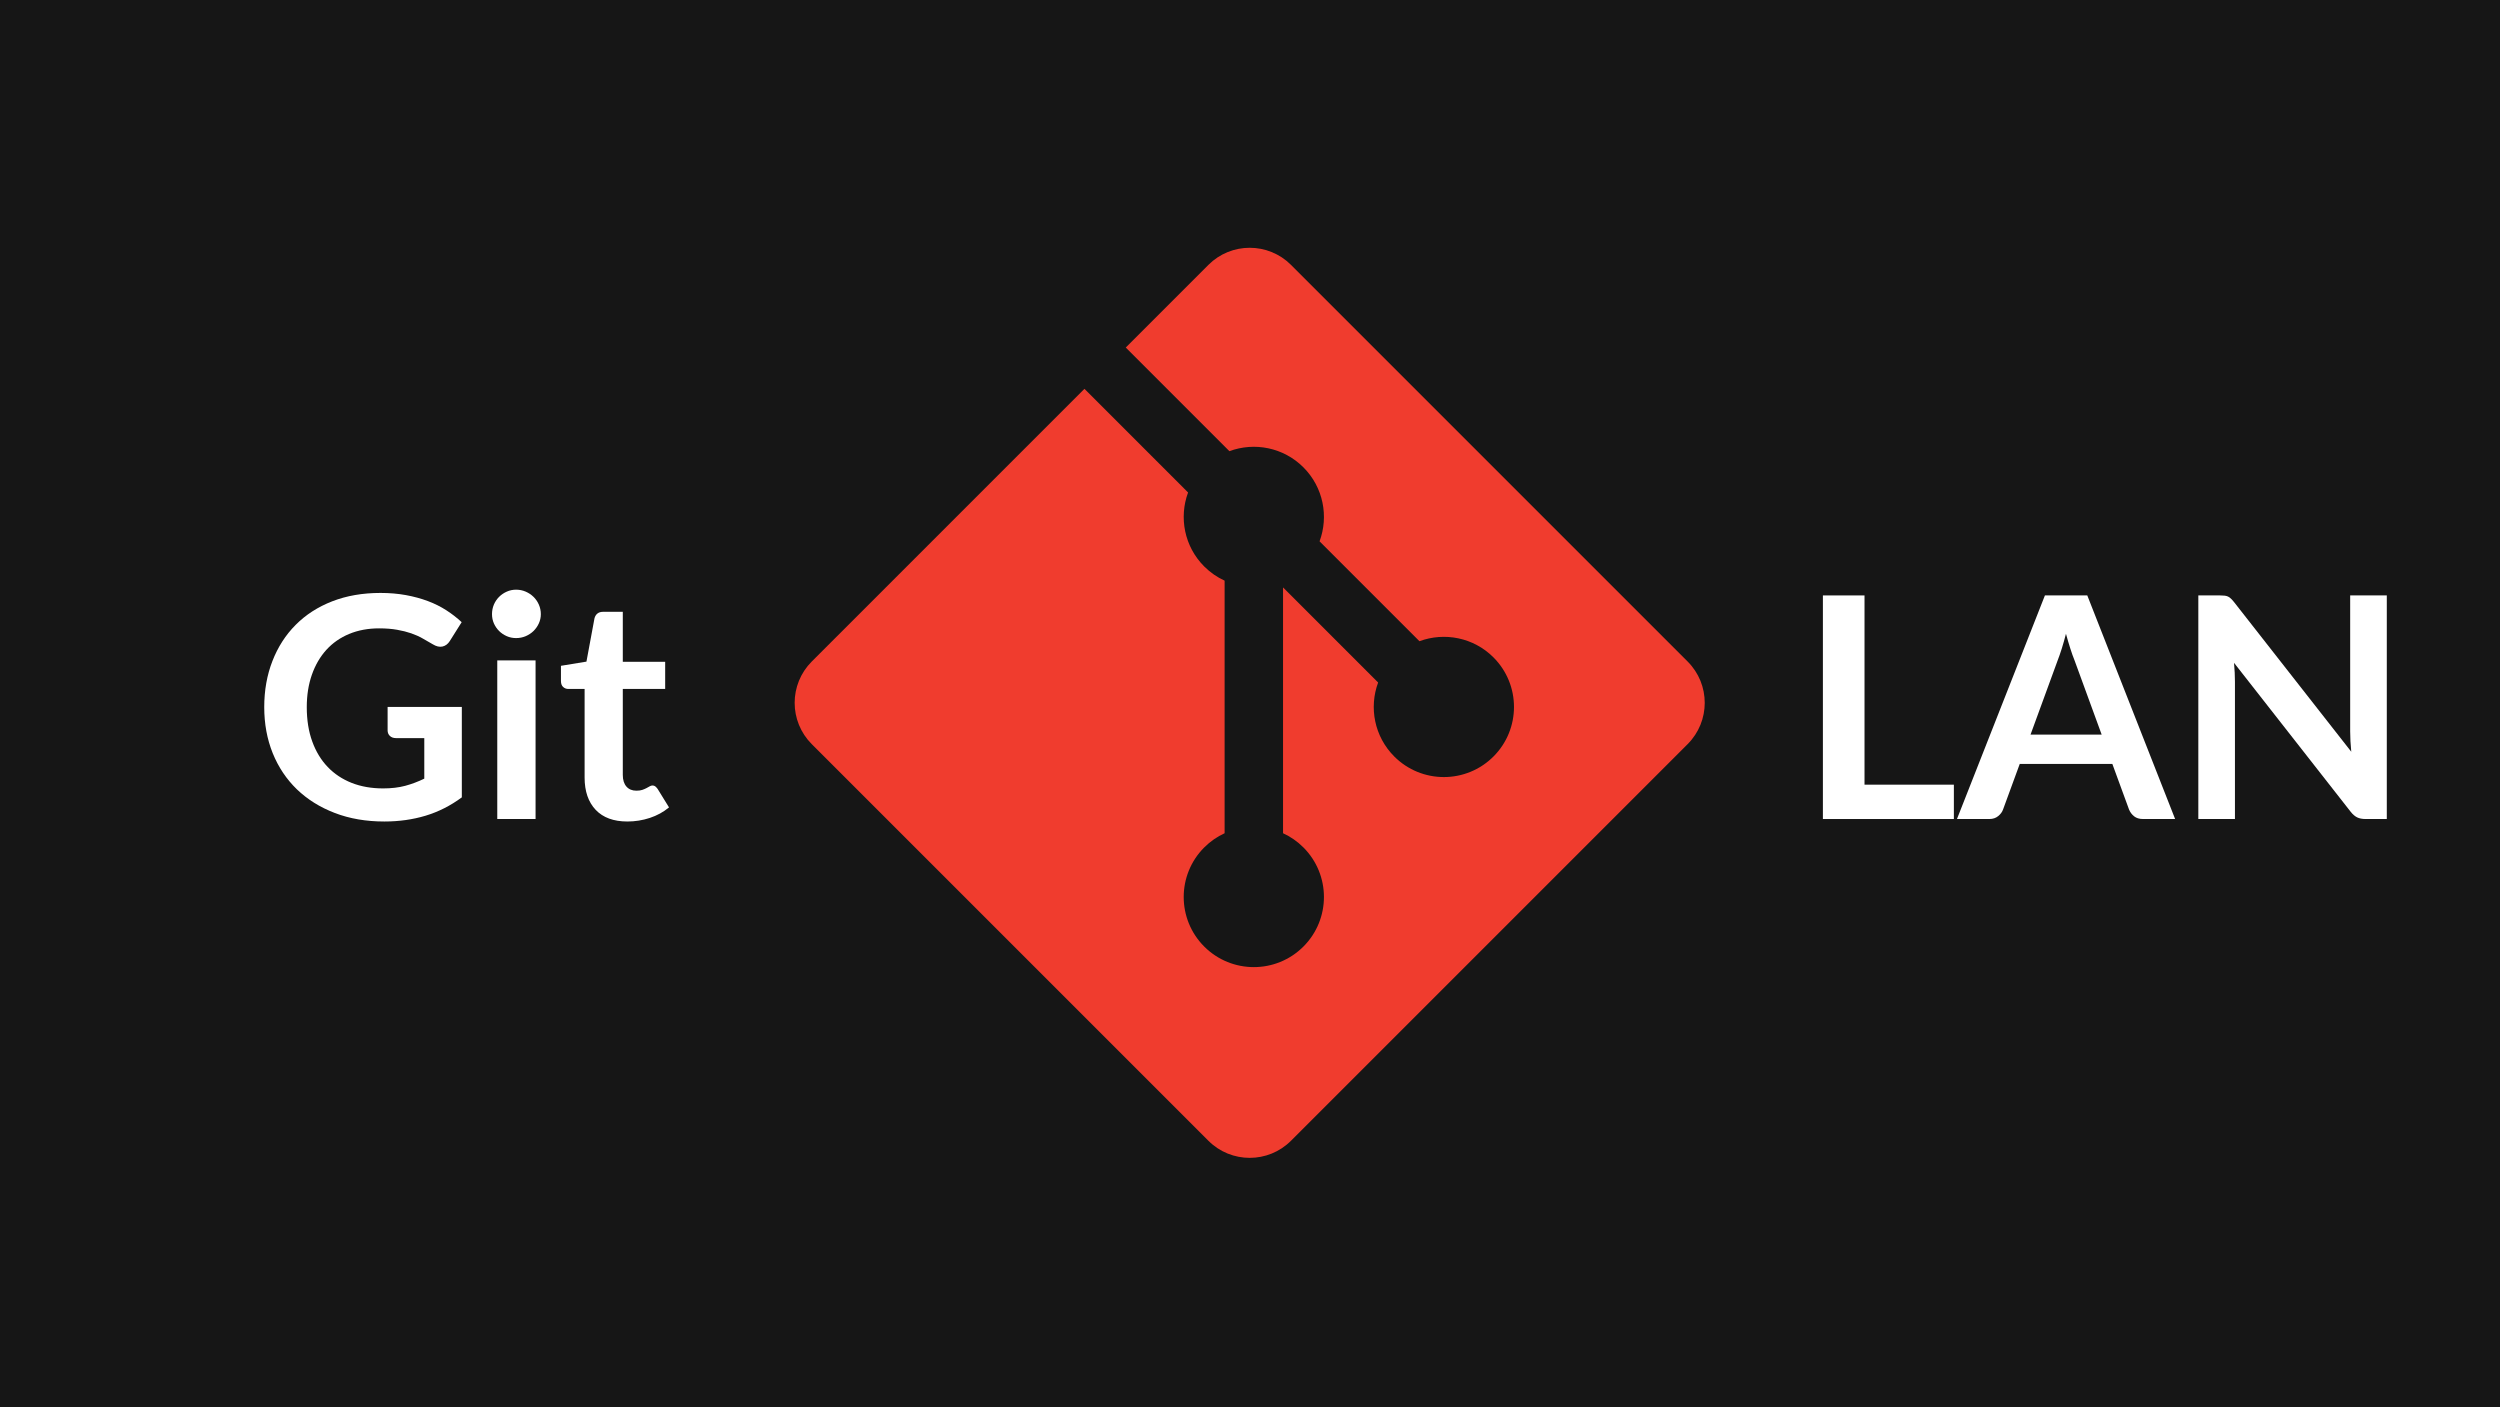
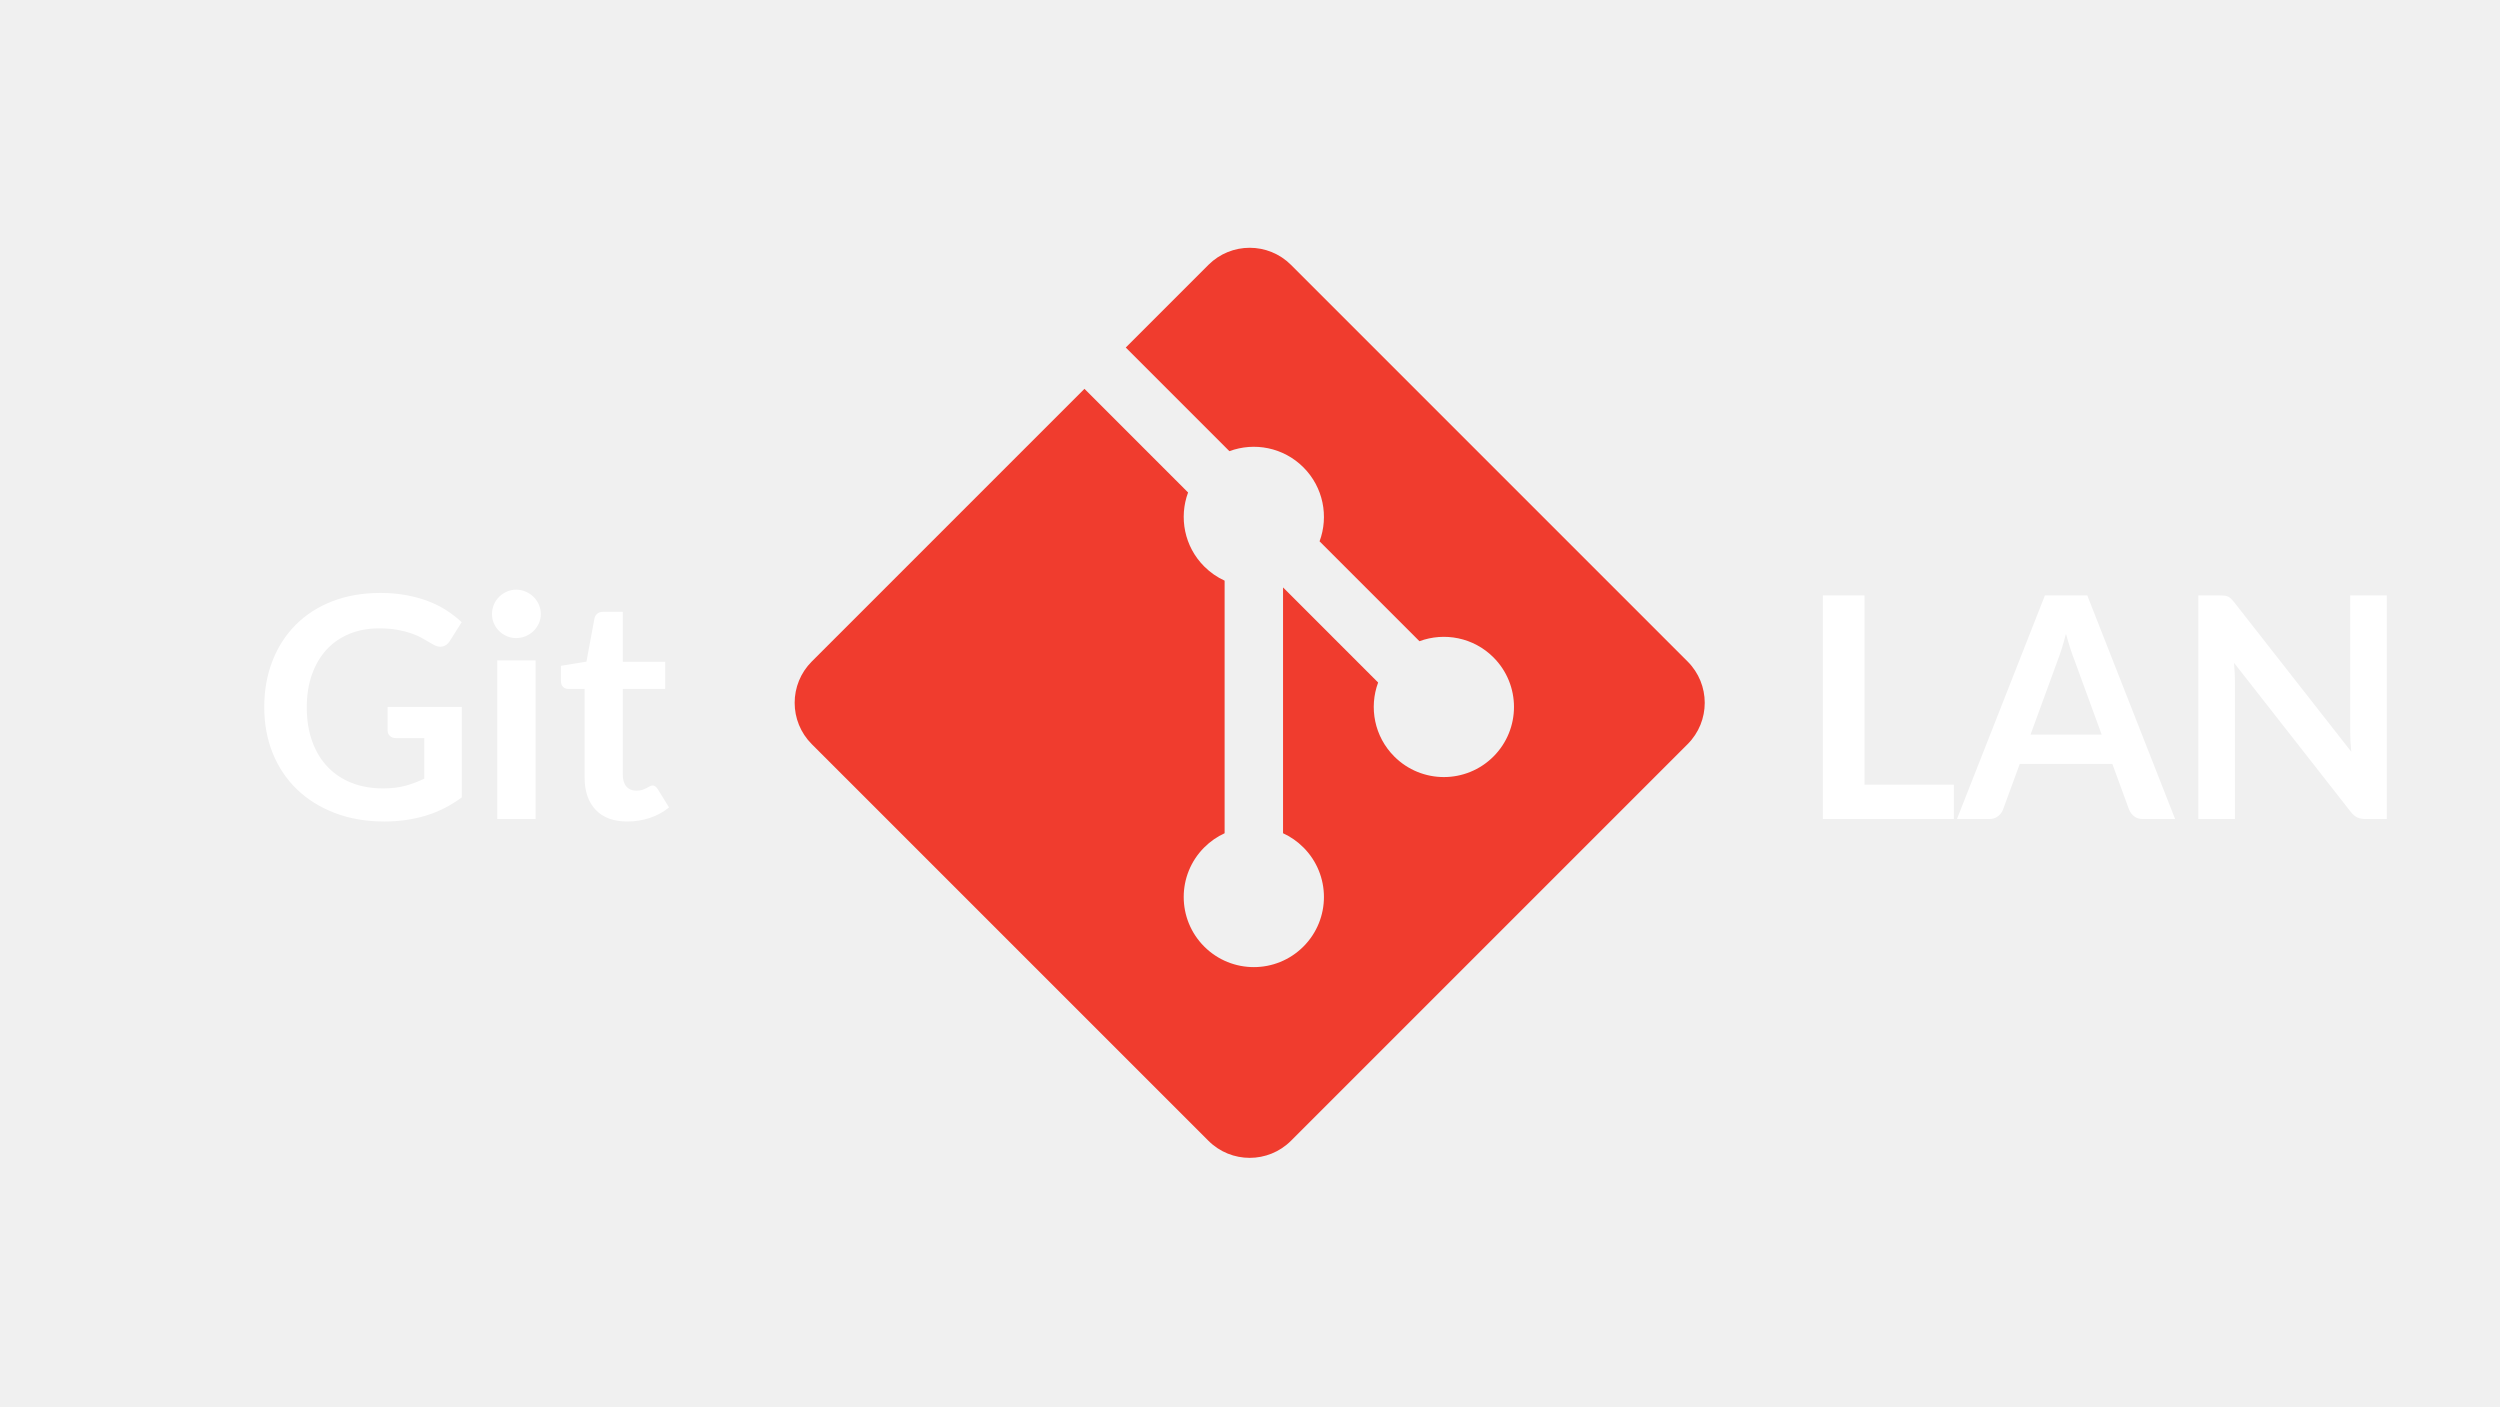
<svg xmlns="http://www.w3.org/2000/svg" width="960" zoomAndPan="magnify" viewBox="0 0 720 405" height="540" preserveAspectRatio="xMidYMid meet" version="1.0">
  <defs>
    <g />
-     <clipPath id="472ff470ee">
+     <clipPath id="6e85020ca2">
      <path d="M 228.664 71.164 L 491 71.164 L 491 333.664 L 228.664 333.664 Z M 228.664 71.164 " clip-rule="nonzero" />
    </clipPath>
  </defs>
-   <rect x="-72" width="864" fill="#ffffff" y="-40.5" height="486" fill-opacity="1" />
-   <rect x="-72" width="864" fill="#161616" y="-40.5" height="486" fill-opacity="1" />
  <g fill="#ffffff" fill-opacity="1">
    <g transform="translate(72.75678, 235.875)">
      <g>
        <path d="M 60.25 -32.281 L 60.25 -6.234 C 56.988 -3.828 53.508 -2.066 49.812 -0.953 C 46.113 0.16 42.156 0.719 37.938 0.719 C 32.688 0.719 27.93 -0.098 23.672 -1.734 C 19.41 -3.367 15.77 -5.641 12.75 -8.547 C 9.738 -11.461 7.414 -14.938 5.781 -18.969 C 4.156 -23.008 3.344 -27.422 3.344 -32.203 C 3.344 -37.035 4.129 -41.469 5.703 -45.5 C 7.273 -49.539 9.508 -53.016 12.406 -55.922 C 15.301 -58.836 18.812 -61.098 22.938 -62.703 C 27.062 -64.305 31.691 -65.109 36.828 -65.109 C 39.441 -65.109 41.883 -64.898 44.156 -64.484 C 46.426 -64.066 48.531 -63.492 50.469 -62.766 C 52.414 -62.035 54.191 -61.148 55.797 -60.109 C 57.398 -59.078 58.867 -57.938 60.203 -56.688 L 56.781 -51.25 C 56.238 -50.395 55.535 -49.867 54.672 -49.672 C 53.816 -49.484 52.883 -49.703 51.875 -50.328 C 50.895 -50.891 49.914 -51.453 48.938 -52.016 C 47.957 -52.578 46.863 -53.066 45.656 -53.484 C 44.457 -53.898 43.109 -54.238 41.609 -54.5 C 40.109 -54.77 38.379 -54.906 36.422 -54.906 C 33.242 -54.906 30.367 -54.367 27.797 -53.297 C 25.234 -52.234 23.047 -50.707 21.234 -48.719 C 19.43 -46.727 18.039 -44.336 17.062 -41.547 C 16.082 -38.754 15.594 -35.641 15.594 -32.203 C 15.594 -28.516 16.117 -25.223 17.172 -22.328 C 18.223 -19.43 19.707 -16.984 21.625 -14.984 C 23.539 -12.984 25.848 -11.453 28.547 -10.391 C 31.242 -9.336 34.254 -8.812 37.578 -8.812 C 39.953 -8.812 42.078 -9.062 43.953 -9.562 C 45.828 -10.07 47.656 -10.758 49.438 -11.625 L 49.438 -23.297 L 41.328 -23.297 C 40.555 -23.297 39.953 -23.508 39.516 -23.938 C 39.086 -24.363 38.875 -24.891 38.875 -25.516 L 38.875 -32.281 Z M 60.25 -32.281 " />
      </g>
    </g>
  </g>
  <g fill="#ffffff" fill-opacity="1">
    <g transform="translate(137.4162, 235.875)">
      <g>
        <path d="M 16.828 -45.688 L 16.828 0 L 5.797 0 L 5.797 -45.688 Z M 18.344 -59 C 18.344 -58.051 18.148 -57.16 17.766 -56.328 C 17.379 -55.492 16.867 -54.766 16.234 -54.141 C 15.598 -53.523 14.848 -53.031 13.984 -52.656 C 13.117 -52.289 12.195 -52.109 11.219 -52.109 C 10.27 -52.109 9.375 -52.289 8.531 -52.656 C 7.688 -53.031 6.953 -53.523 6.328 -54.141 C 5.703 -54.766 5.203 -55.492 4.828 -56.328 C 4.461 -57.16 4.281 -58.051 4.281 -59 C 4.281 -59.977 4.461 -60.898 4.828 -61.766 C 5.203 -62.629 5.703 -63.367 6.328 -63.984 C 6.953 -64.609 7.688 -65.109 8.531 -65.484 C 9.375 -65.859 10.27 -66.047 11.219 -66.047 C 12.195 -66.047 13.117 -65.859 13.984 -65.484 C 14.848 -65.109 15.598 -64.609 16.234 -63.984 C 16.867 -63.367 17.379 -62.629 17.766 -61.766 C 18.148 -60.898 18.344 -59.977 18.344 -59 Z M 18.344 -59 " />
      </g>
    </g>
  </g>
  <g fill="#ffffff" fill-opacity="1">
    <g transform="translate(160.0381, 235.875)">
      <g>
        <path d="M 20.656 0.719 C 16.688 0.719 13.641 -0.398 11.516 -2.641 C 9.391 -4.891 8.328 -7.988 8.328 -11.938 L 8.328 -37.453 L 3.656 -37.453 C 3.062 -37.453 2.555 -37.645 2.141 -38.031 C 1.723 -38.414 1.516 -38.992 1.516 -39.766 L 1.516 -44.125 L 8.859 -45.328 L 11.172 -57.797 C 11.328 -58.391 11.609 -58.848 12.016 -59.172 C 12.43 -59.504 12.969 -59.672 13.625 -59.672 L 19.328 -59.672 L 19.328 -45.281 L 31.531 -45.281 L 31.531 -37.453 L 19.328 -37.453 L 19.328 -12.688 C 19.328 -11.258 19.676 -10.145 20.375 -9.344 C 21.07 -8.551 22.031 -8.156 23.25 -8.156 C 23.926 -8.156 24.492 -8.234 24.953 -8.391 C 25.422 -8.555 25.82 -8.727 26.156 -8.906 C 26.5 -9.082 26.801 -9.25 27.062 -9.406 C 27.332 -9.57 27.602 -9.656 27.875 -9.656 C 28.195 -9.656 28.461 -9.57 28.672 -9.406 C 28.879 -9.25 29.102 -9.008 29.344 -8.688 L 32.641 -3.344 C 31.035 -2.008 29.191 -1 27.109 -0.312 C 25.035 0.371 22.883 0.719 20.656 0.719 Z M 20.656 0.719 " />
      </g>
    </g>
  </g>
  <g fill="#ffffff" fill-opacity="1">
    <g transform="translate(193.1786, 235.875)">
      <g />
    </g>
  </g>
  <g fill="#ffffff" fill-opacity="1">
    <g transform="translate(214.8209, 235.875)">
      <g />
    </g>
  </g>
  <g fill="#ffffff" fill-opacity="1">
    <g transform="translate(236.4631, 235.875)">
      <g />
    </g>
  </g>
  <g fill="#ffffff" fill-opacity="1">
    <g transform="translate(258.1053, 235.875)">
      <g />
    </g>
  </g>
  <g fill="#ffffff" fill-opacity="1">
    <g transform="translate(279.7475, 235.875)">
      <g />
    </g>
  </g>
  <g fill="#ffffff" fill-opacity="1">
    <g transform="translate(301.3897, 235.875)">
      <g />
    </g>
  </g>
  <g fill="#ffffff" fill-opacity="1">
    <g transform="translate(323.0319, 235.875)">
      <g />
    </g>
  </g>
  <g fill="#ffffff" fill-opacity="1">
    <g transform="translate(344.6741, 235.875)">
      <g />
    </g>
  </g>
  <g fill="#ffffff" fill-opacity="1">
    <g transform="translate(366.3163, 235.875)">
      <g />
    </g>
  </g>
  <g fill="#ffffff" fill-opacity="1">
    <g transform="translate(387.9585, 235.875)">
      <g />
    </g>
  </g>
  <g fill="#ffffff" fill-opacity="1">
    <g transform="translate(409.6007, 235.875)">
      <g />
    </g>
  </g>
  <g fill="#ffffff" fill-opacity="1">
    <g transform="translate(431.2429, 235.875)">
      <g />
    </g>
  </g>
  <g fill="#ffffff" fill-opacity="1">
    <g transform="translate(452.8851, 235.875)">
      <g />
    </g>
  </g>
  <g fill="#ffffff" fill-opacity="1">
    <g transform="translate(474.5273, 235.875)">
      <g />
    </g>
  </g>
  <g fill="#ffffff" fill-opacity="1">
    <g transform="translate(496.1695, 235.875)">
      <g />
    </g>
  </g>
  <g fill="#ffffff" fill-opacity="1">
    <g transform="translate(517.8232, 235.875)">
      <g>
        <path d="M 44.891 -9.891 L 44.891 0 L 7.172 0 L 7.172 -64.391 L 19.156 -64.391 L 19.156 -9.891 Z M 44.891 -9.891 " />
      </g>
    </g>
  </g>
  <g fill="#ffffff" fill-opacity="1">
    <g transform="translate(564.0912, 235.875)">
      <g>
        <path d="M 41.188 -24.312 L 33.359 -45.734 C 32.973 -46.68 32.57 -47.805 32.156 -49.109 C 31.738 -50.422 31.32 -51.832 30.906 -53.344 C 30.52 -51.832 30.117 -50.414 29.703 -49.094 C 29.285 -47.77 28.883 -46.617 28.5 -45.641 L 20.703 -24.312 Z M 62.344 0 L 53.078 0 C 52.035 0 51.188 -0.258 50.531 -0.781 C 49.883 -1.301 49.398 -1.945 49.078 -2.719 L 44.266 -15.859 L 17.594 -15.859 L 12.781 -2.719 C 12.539 -2.031 12.078 -1.406 11.391 -0.844 C 10.711 -0.281 9.867 0 8.859 0 L -0.484 0 L 24.844 -64.391 L 37.047 -64.391 Z M 62.344 0 " />
      </g>
    </g>
  </g>
  <g fill="#ffffff" fill-opacity="1">
    <g transform="translate(625.9451, 235.875)">
      <g>
        <path d="M 61.453 -64.391 L 61.453 0 L 55.312 0 C 54.363 0 53.566 -0.156 52.922 -0.469 C 52.285 -0.781 51.672 -1.305 51.078 -2.047 L 17.453 -44.984 C 17.629 -43.016 17.719 -41.203 17.719 -39.547 L 17.719 0 L 7.172 0 L 7.172 -64.391 L 13.453 -64.391 C 13.953 -64.391 14.383 -64.367 14.75 -64.328 C 15.125 -64.285 15.453 -64.195 15.734 -64.062 C 16.023 -63.926 16.301 -63.727 16.562 -63.469 C 16.832 -63.219 17.129 -62.891 17.453 -62.484 L 51.219 -19.375 C 51.125 -20.414 51.047 -21.438 50.984 -22.438 C 50.93 -23.445 50.906 -24.383 50.906 -25.25 L 50.906 -64.391 Z M 61.453 -64.391 " />
      </g>
    </g>
  </g>
-   <g clip-path="url(#472ff470ee)">
+   <g clip-path="url(#6e85020ca2)">
    <path fill="#f03c2e" d="M 371.812 328.535 C 365.238 335.105 354.586 335.105 348.016 328.535 L 233.789 214.312 C 227.219 207.738 227.219 197.086 233.789 190.516 L 312.32 111.984 L 342.168 141.836 C 339.512 149.008 341.062 157.387 346.824 163.148 C 348.574 164.898 350.562 166.258 352.688 167.23 L 352.688 239.973 C 350.562 240.945 348.574 242.309 346.824 244.059 C 338.938 251.941 338.938 264.727 346.824 272.613 C 354.711 280.5 367.496 280.5 375.379 272.613 C 383.266 264.727 383.266 251.941 375.379 244.059 C 373.633 242.309 371.641 240.945 369.516 239.973 L 369.516 169.18 L 396.902 196.566 C 394.242 203.738 395.793 212.117 401.559 217.879 C 409.441 225.766 422.227 225.766 430.113 217.879 C 438 209.996 438 197.211 430.113 189.324 C 424.352 183.562 415.973 182.012 408.801 184.668 L 380.035 155.902 C 382.695 148.734 381.145 140.355 375.379 134.59 C 369.617 128.828 361.238 127.277 354.066 129.938 L 324.219 100.086 L 348.016 76.289 C 354.586 69.719 365.238 69.719 371.812 76.289 L 486.035 190.516 C 492.605 197.086 492.605 207.738 486.035 214.312 Z M 371.812 328.535 " fill-opacity="1" fill-rule="nonzero" />
  </g>
</svg>
